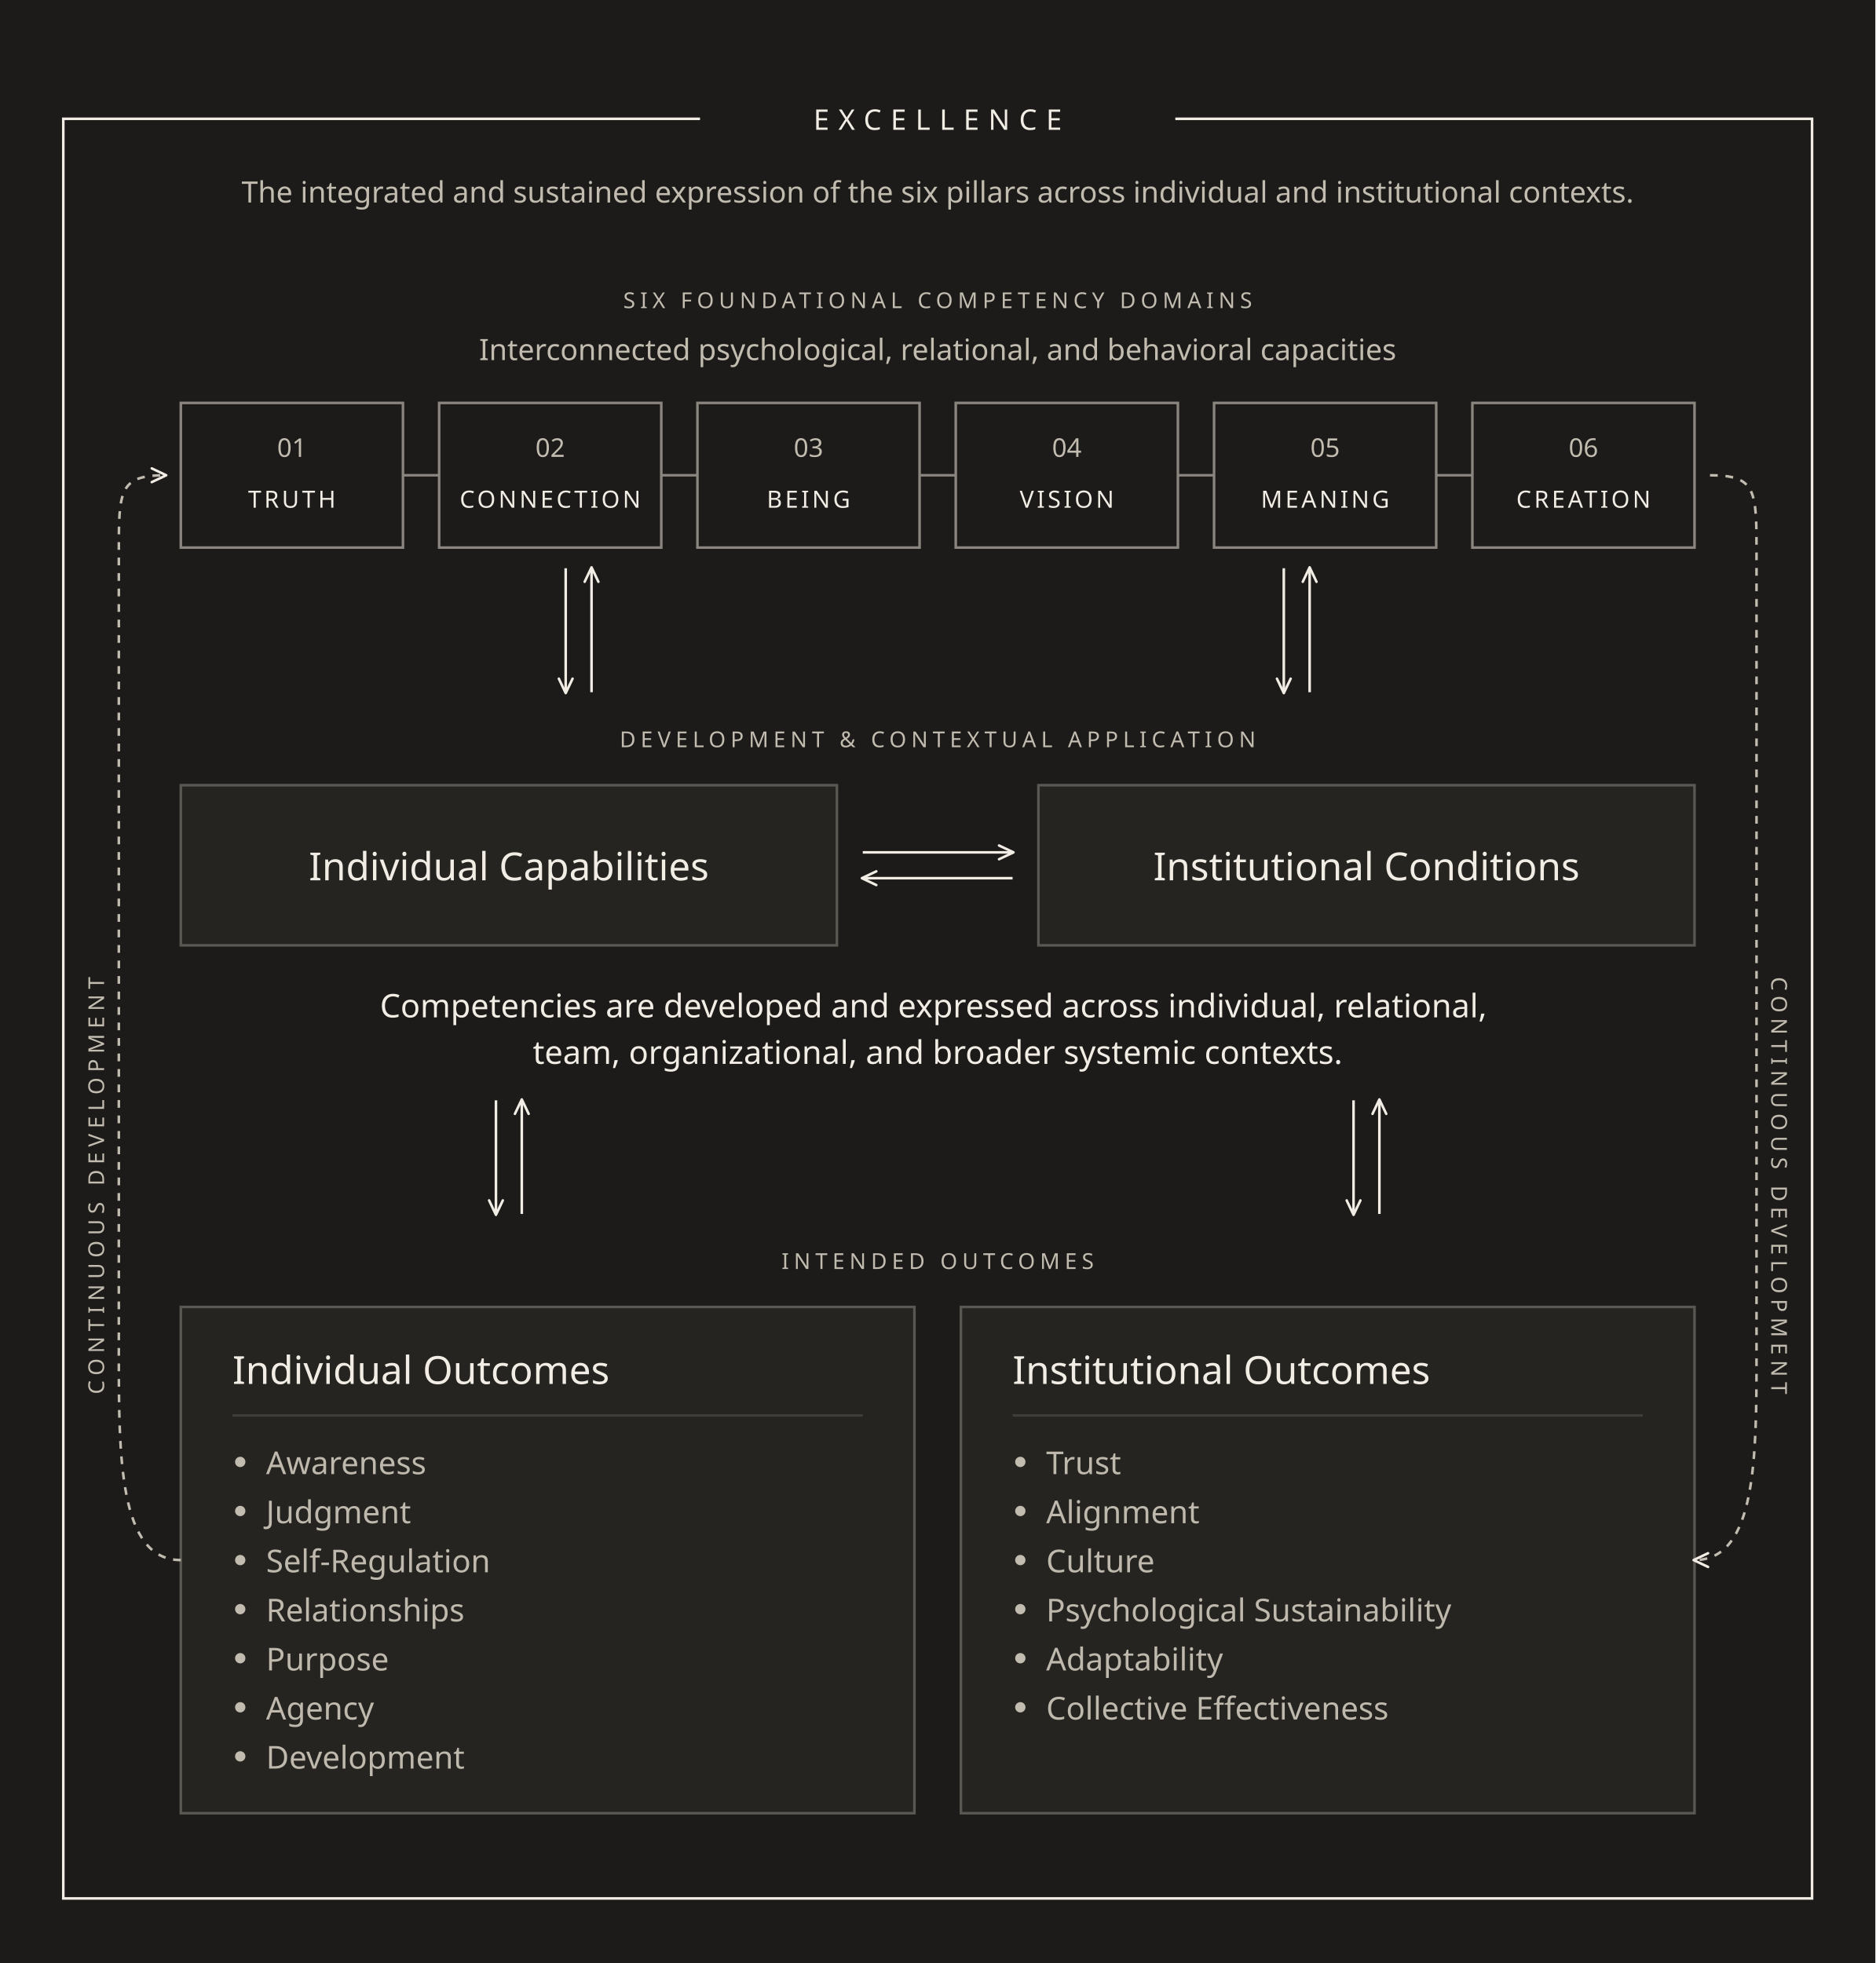
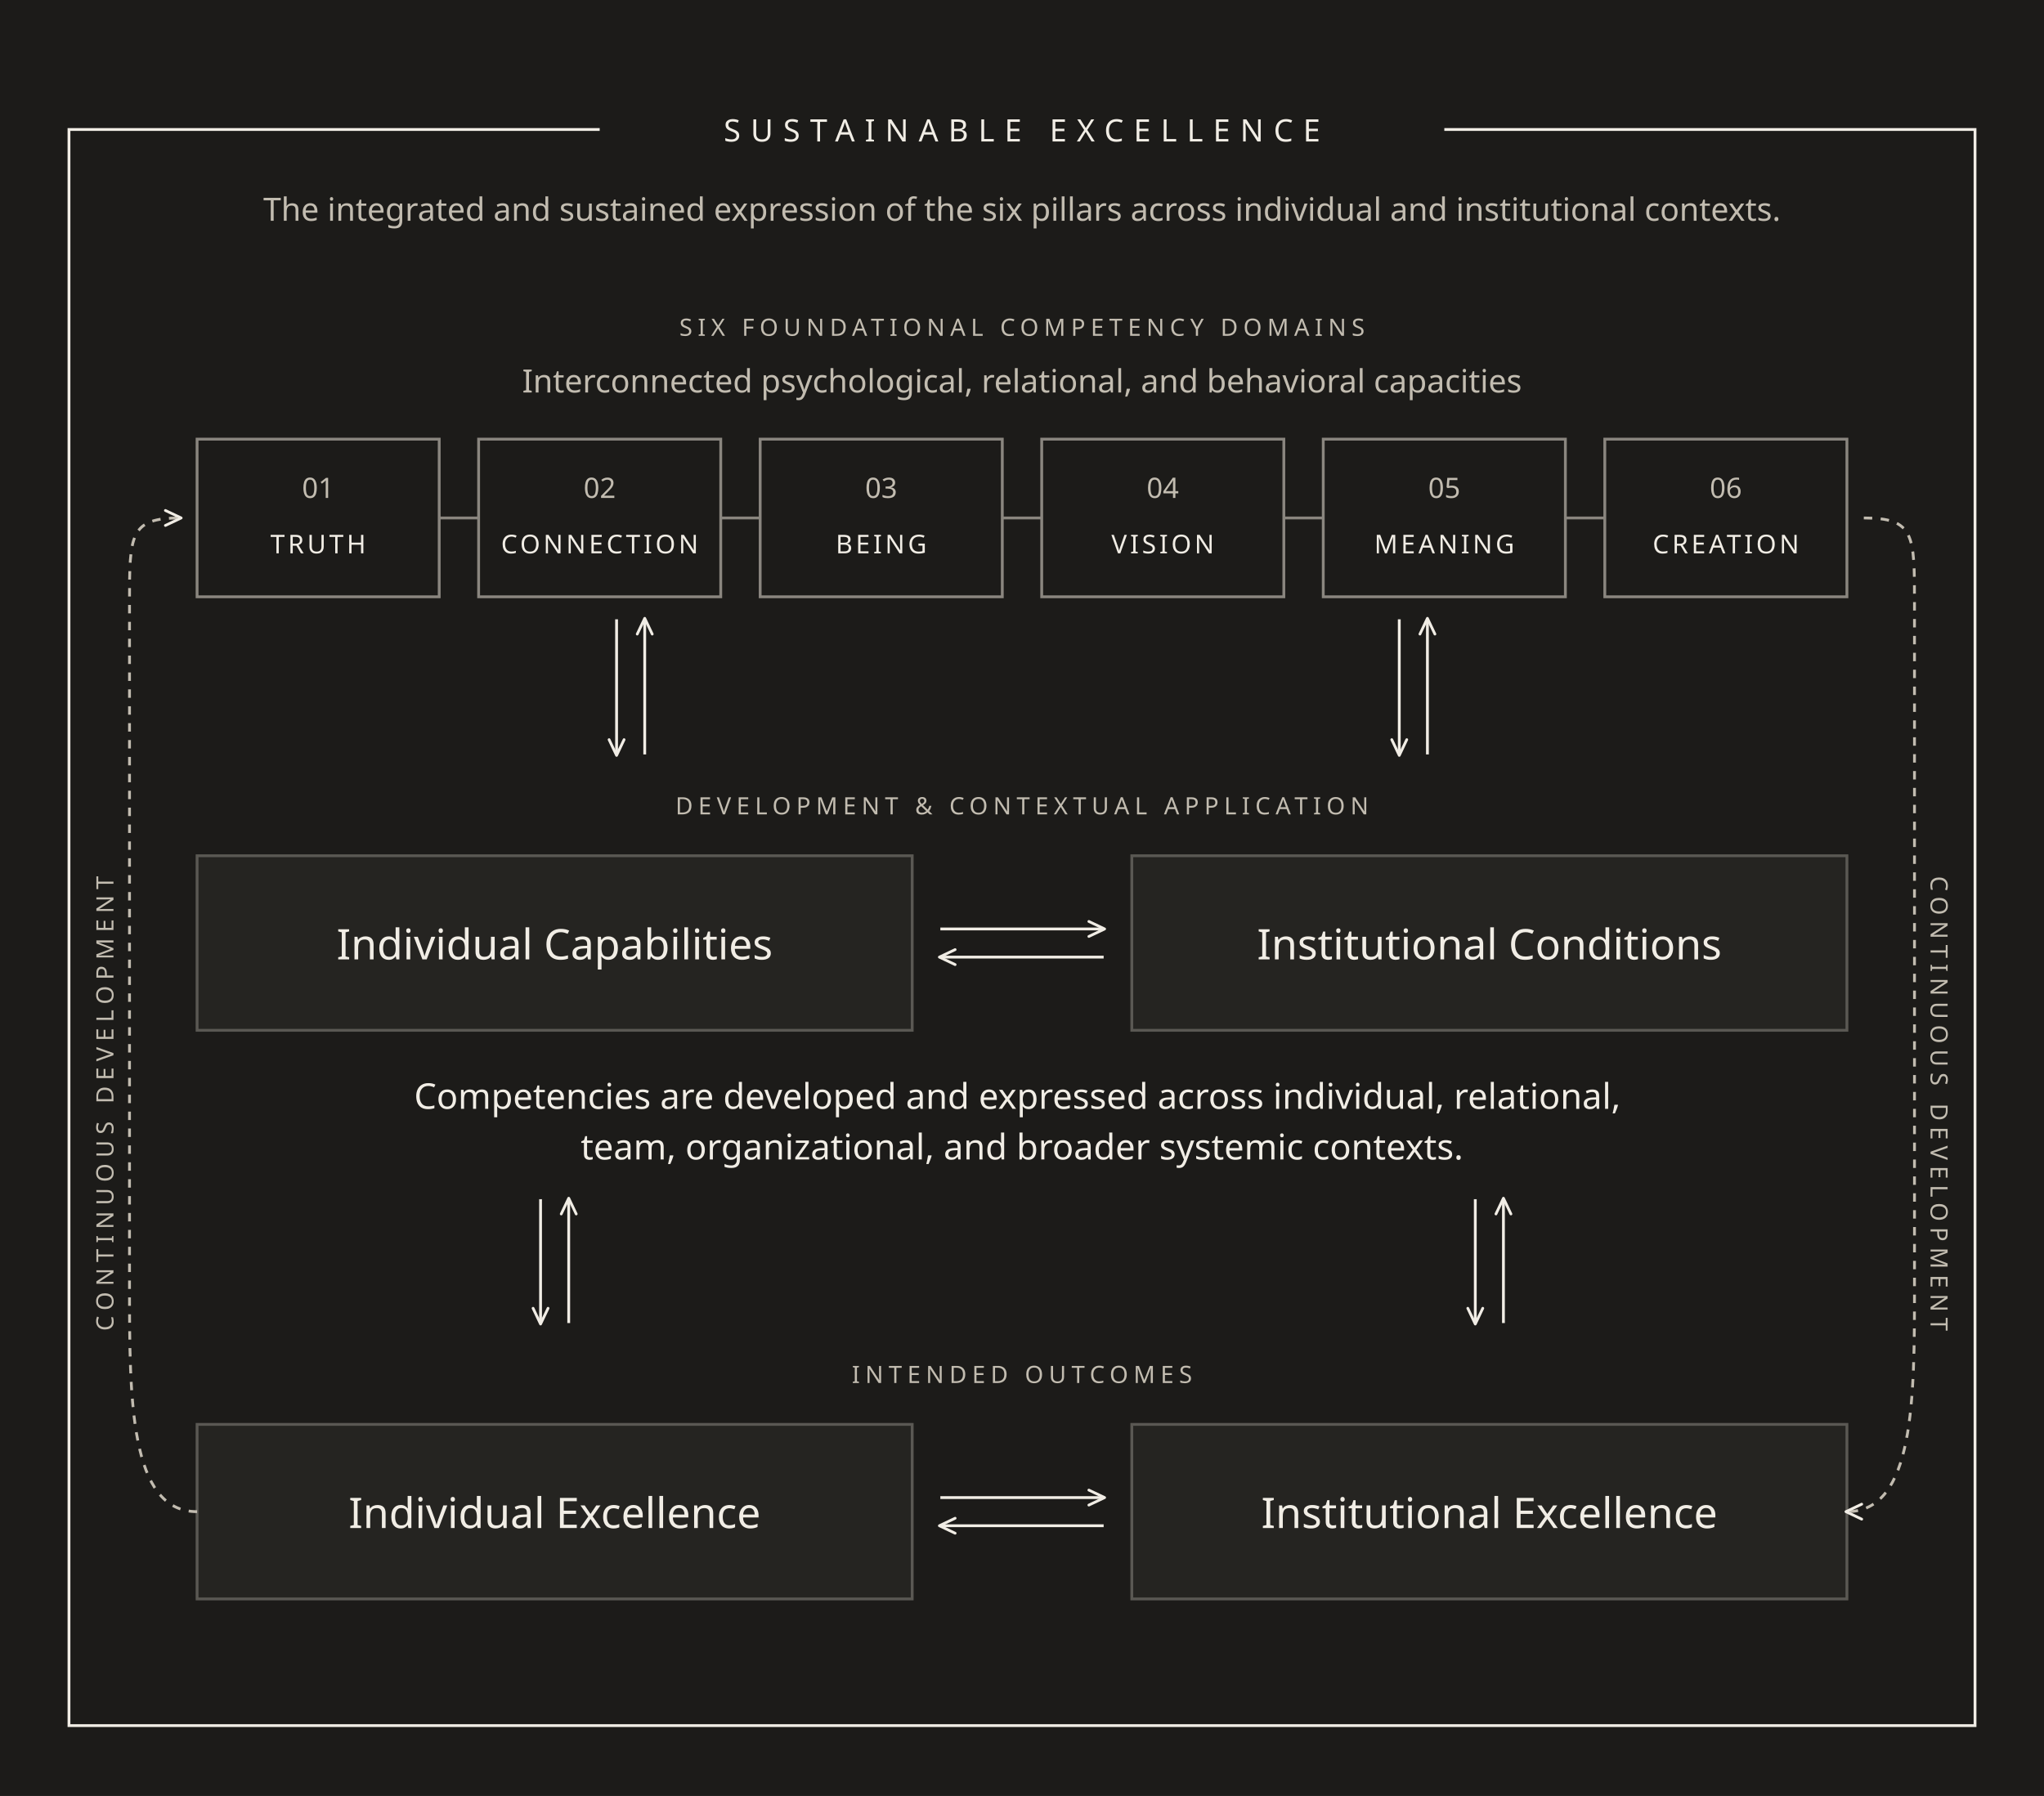
- <svg xmlns="http://www.w3.org/2000/svg" id="diagram-g-developmental-architecture" viewBox="-24 -24 726 760" width="726" height="760">
-   <rect x="-24" y="-24" width="726" height="760" fill="rgb(28, 27, 25)" />
+ <svg xmlns="http://www.w3.org/2000/svg" id="diagram-g-developmental-architecture" viewBox="-24 -24 726 638" width="726" height="638">
+   <rect x="-24" y="-24" width="726" height="638" fill="rgb(28, 27, 25)" />
  <defs>
    <marker id="mg" viewBox="0 0 10 10" refX="8.5" refY="5" markerWidth="7" markerHeight="7" orient="auto-start-reverse">
      <path d="M1,1.2 L9,5 L1,8.8" fill="none" stroke="rgb(241, 237, 229)" stroke-width="1.4px" stroke-linecap="round" stroke-linejoin="round" opacity="1" />
    </marker>
  </defs>
-   <rect x="0.5" y="22" width="677" height="689" fill="none" stroke="rgb(241, 237, 229)" stroke-width="1px" stroke-linecap="butt" stroke-linejoin="miter" opacity="1" />
-   <rect x="247.0" y="10" width="184" height="24" fill="rgb(28, 27, 25)" stroke="none" stroke-width="1px" stroke-linecap="butt" stroke-linejoin="miter" opacity="1" />
-   <text x="339.0" y="22" text-anchor="middle" dominant-baseline="central" fill="rgb(241, 237, 229)" stroke="none" stroke-width="1px" stroke-linecap="butt" stroke-linejoin="miter" font-family="Manrope, sans-serif" font-size="11px" font-weight="500" letter-spacing="3.52px" opacity="1">EXCELLENCE</text>
+   <rect x="0.5" y="22" width="677" height="567" fill="none" stroke="rgb(241, 237, 229)" stroke-width="1px" stroke-linecap="butt" stroke-linejoin="miter" opacity="1" />
+   <rect x="189.0" y="10" width="300" height="24" fill="rgb(28, 27, 25)" stroke="none" stroke-width="1px" stroke-linecap="butt" stroke-linejoin="miter" opacity="1" />
+   <text x="339.0" y="22" text-anchor="middle" dominant-baseline="central" fill="rgb(241, 237, 229)" stroke="none" stroke-width="1px" stroke-linecap="butt" stroke-linejoin="miter" font-family="Manrope, sans-serif" font-size="11px" font-weight="500" letter-spacing="3.52px" opacity="1">SUSTAINABLE EXCELLENCE</text>
  <text x="339.0" y="50" text-anchor="middle" dominant-baseline="central" fill="rgb(194, 188, 176)" stroke="none" stroke-width="1px" stroke-linecap="butt" stroke-linejoin="miter" font-family="Manrope, sans-serif" font-size="11.4px" font-weight="300" opacity="1">The integrated and sustained expression of the six pillars across individual and institutional contexts.</text>
  <text x="339.0" y="92" text-anchor="middle" dominant-baseline="central" fill="rgb(194, 188, 176)" stroke="none" stroke-width="1px" stroke-linecap="butt" stroke-linejoin="miter" font-family="Manrope, sans-serif" font-size="8.5px" font-weight="500" letter-spacing="1.87px" opacity="1">SIX FOUNDATIONAL COMPETENCY DOMAINS</text>
  <text x="339.0" y="111" text-anchor="middle" dominant-baseline="central" fill="rgb(194, 188, 176)" stroke="none" stroke-width="1px" stroke-linecap="butt" stroke-linejoin="miter" font-family="Manrope, sans-serif" font-size="11.4px" font-weight="300" opacity="1">Interconnected psychological, relational, and behavioral capacities</text>
  <line x1="89.0" y1="160.0" x2="589.0" y2="160.0" fill="rgb(0, 0, 0)" stroke="rgb(138, 134, 127)" stroke-width="1px" stroke-linecap="butt" stroke-linejoin="miter" opacity="1" />
  <rect x="46" y="132" width="86" height="56" fill="rgb(28, 27, 25)" stroke="rgb(138, 134, 127)" stroke-width="1px" stroke-linecap="butt" stroke-linejoin="miter" opacity="1" />
  <text x="89" y="149" text-anchor="middle" dominant-baseline="central" fill="rgb(194, 188, 176)" stroke="none" stroke-width="1px" stroke-linecap="butt" stroke-linejoin="miter" font-family="Manrope, sans-serif" font-size="10px" font-weight="300" opacity="1">01</text>
  <text x="89" y="169" text-anchor="middle" dominant-baseline="central" fill="rgb(241, 237, 229)" stroke="none" stroke-width="1px" stroke-linecap="butt" stroke-linejoin="miter" font-family="Manrope, sans-serif" font-size="9.2px" font-weight="500" letter-spacing="1.104px" opacity="1">TRUTH</text>
  <rect x="146" y="132" width="86" height="56" fill="rgb(28, 27, 25)" stroke="rgb(138, 134, 127)" stroke-width="1px" stroke-linecap="butt" stroke-linejoin="miter" opacity="1" />
  <text x="189" y="149" text-anchor="middle" dominant-baseline="central" fill="rgb(194, 188, 176)" stroke="none" stroke-width="1px" stroke-linecap="butt" stroke-linejoin="miter" font-family="Manrope, sans-serif" font-size="10px" font-weight="300" opacity="1">02</text>
  <text x="189" y="169" text-anchor="middle" dominant-baseline="central" fill="rgb(241, 237, 229)" stroke="none" stroke-width="1px" stroke-linecap="butt" stroke-linejoin="miter" font-family="Manrope, sans-serif" font-size="9.2px" font-weight="500" letter-spacing="1.104px" opacity="1">CONNECTION</text>
  <rect x="246" y="132" width="86" height="56" fill="rgb(28, 27, 25)" stroke="rgb(138, 134, 127)" stroke-width="1px" stroke-linecap="butt" stroke-linejoin="miter" opacity="1" />
  <text x="289" y="149" text-anchor="middle" dominant-baseline="central" fill="rgb(194, 188, 176)" stroke="none" stroke-width="1px" stroke-linecap="butt" stroke-linejoin="miter" font-family="Manrope, sans-serif" font-size="10px" font-weight="300" opacity="1">03</text>
  <text x="289" y="169" text-anchor="middle" dominant-baseline="central" fill="rgb(241, 237, 229)" stroke="none" stroke-width="1px" stroke-linecap="butt" stroke-linejoin="miter" font-family="Manrope, sans-serif" font-size="9.2px" font-weight="500" letter-spacing="1.104px" opacity="1">BEING</text>
  <rect x="346" y="132" width="86" height="56" fill="rgb(28, 27, 25)" stroke="rgb(138, 134, 127)" stroke-width="1px" stroke-linecap="butt" stroke-linejoin="miter" opacity="1" />
  <text x="389" y="149" text-anchor="middle" dominant-baseline="central" fill="rgb(194, 188, 176)" stroke="none" stroke-width="1px" stroke-linecap="butt" stroke-linejoin="miter" font-family="Manrope, sans-serif" font-size="10px" font-weight="300" opacity="1">04</text>
  <text x="389" y="169" text-anchor="middle" dominant-baseline="central" fill="rgb(241, 237, 229)" stroke="none" stroke-width="1px" stroke-linecap="butt" stroke-linejoin="miter" font-family="Manrope, sans-serif" font-size="9.2px" font-weight="500" letter-spacing="1.104px" opacity="1">VISION</text>
  <rect x="446" y="132" width="86" height="56" fill="rgb(28, 27, 25)" stroke="rgb(138, 134, 127)" stroke-width="1px" stroke-linecap="butt" stroke-linejoin="miter" opacity="1" />
  <text x="489" y="149" text-anchor="middle" dominant-baseline="central" fill="rgb(194, 188, 176)" stroke="none" stroke-width="1px" stroke-linecap="butt" stroke-linejoin="miter" font-family="Manrope, sans-serif" font-size="10px" font-weight="300" opacity="1">05</text>
  <text x="489" y="169" text-anchor="middle" dominant-baseline="central" fill="rgb(241, 237, 229)" stroke="none" stroke-width="1px" stroke-linecap="butt" stroke-linejoin="miter" font-family="Manrope, sans-serif" font-size="9.2px" font-weight="500" letter-spacing="1.104px" opacity="1">MEANING</text>
  <rect x="546" y="132" width="86" height="56" fill="rgb(28, 27, 25)" stroke="rgb(138, 134, 127)" stroke-width="1px" stroke-linecap="butt" stroke-linejoin="miter" opacity="1" />
  <text x="589" y="149" text-anchor="middle" dominant-baseline="central" fill="rgb(194, 188, 176)" stroke="none" stroke-width="1px" stroke-linecap="butt" stroke-linejoin="miter" font-family="Manrope, sans-serif" font-size="10px" font-weight="300" opacity="1">06</text>
  <text x="589" y="169" text-anchor="middle" dominant-baseline="central" fill="rgb(241, 237, 229)" stroke="none" stroke-width="1px" stroke-linecap="butt" stroke-linejoin="miter" font-family="Manrope, sans-serif" font-size="9.2px" font-weight="500" letter-spacing="1.104px" opacity="1">CREATION</text>
  <line x1="195" y1="196" x2="195" y2="244" marker-end="url(#mg)" fill="none" stroke="rgb(241, 237, 229)" stroke-width="1px" stroke-linecap="butt" stroke-linejoin="miter" opacity="1" />
  <line x1="205" y1="196" x2="205" y2="244" marker-start="url(#mg)" fill="none" stroke="rgb(241, 237, 229)" stroke-width="1px" stroke-linecap="butt" stroke-linejoin="miter" opacity="1" />
  <line x1="473" y1="196" x2="473" y2="244" marker-end="url(#mg)" fill="none" stroke="rgb(241, 237, 229)" stroke-width="1px" stroke-linecap="butt" stroke-linejoin="miter" opacity="1" />
  <line x1="483" y1="196" x2="483" y2="244" marker-start="url(#mg)" fill="none" stroke="rgb(241, 237, 229)" stroke-width="1px" stroke-linecap="butt" stroke-linejoin="miter" opacity="1" />
  <text x="339.0" y="262" text-anchor="middle" dominant-baseline="central" fill="rgb(194, 188, 176)" stroke="none" stroke-width="1px" stroke-linecap="butt" stroke-linejoin="miter" font-family="Manrope, sans-serif" font-size="8.5px" font-weight="500" letter-spacing="1.87px" opacity="1">DEVELOPMENT &amp; CONTEXTUAL APPLICATION</text>
  <rect x="46" y="280" width="254" height="62" fill="rgba(241, 237, 229, 0.043)" stroke="rgb(90, 88, 83)" stroke-width="1px" stroke-linecap="butt" stroke-linejoin="miter" opacity="1" />
  <text x="173.0" y="311.0" text-anchor="middle" dominant-baseline="central" fill="rgb(241, 237, 229)" stroke="none" stroke-width="1px" stroke-linecap="butt" stroke-linejoin="miter" font-family="Manrope, sans-serif" font-size="15px" font-weight="400" opacity="1">Individual Capabilities</text>
  <rect x="378" y="280" width="254" height="62" fill="rgba(241, 237, 229, 0.043)" stroke="rgb(90, 88, 83)" stroke-width="1px" stroke-linecap="butt" stroke-linejoin="miter" opacity="1" />
  <text x="505.0" y="311.0" text-anchor="middle" dominant-baseline="central" fill="rgb(241, 237, 229)" stroke="none" stroke-width="1px" stroke-linecap="butt" stroke-linejoin="miter" font-family="Manrope, sans-serif" font-size="15px" font-weight="400" opacity="1">Institutional Conditions</text>
  <line x1="310" y1="306.0" x2="368" y2="306.0" marker-end="url(#mg)" fill="none" stroke="rgb(241, 237, 229)" stroke-width="1px" stroke-linecap="butt" stroke-linejoin="miter" opacity="1" />
  <line x1="368" y1="316.0" x2="310" y2="316.0" marker-end="url(#mg)" fill="none" stroke="rgb(241, 237, 229)" stroke-width="1px" stroke-linecap="butt" stroke-linejoin="miter" opacity="1" />
  <text text-anchor="middle" dominant-baseline="central" fill="rgb(241, 237, 229)" stroke="none" stroke-width="1px" stroke-linecap="butt" stroke-linejoin="miter" font-family="Manrope, sans-serif" font-size="12.6px" font-weight="300" opacity="1">
    <tspan x="339" y="365">Competencies are developed and expressed across individual, relational,</tspan>
    <tspan x="339" y="383">team, organizational, and broader systemic contexts.</tspan>
  </text>
  <line x1="168" y1="402" x2="168" y2="446" marker-end="url(#mg)" fill="none" stroke="rgb(241, 237, 229)" stroke-width="1px" stroke-linecap="butt" stroke-linejoin="miter" opacity="1" />
  <line x1="178" y1="402" x2="178" y2="446" marker-start="url(#mg)" fill="none" stroke="rgb(241, 237, 229)" stroke-width="1px" stroke-linecap="butt" stroke-linejoin="miter" opacity="1" />
  <line x1="500" y1="402" x2="500" y2="446" marker-end="url(#mg)" fill="none" stroke="rgb(241, 237, 229)" stroke-width="1px" stroke-linecap="butt" stroke-linejoin="miter" opacity="1" />
  <line x1="510" y1="402" x2="510" y2="446" marker-start="url(#mg)" fill="none" stroke="rgb(241, 237, 229)" stroke-width="1px" stroke-linecap="butt" stroke-linejoin="miter" opacity="1" />
  <text x="339.0" y="464" text-anchor="middle" dominant-baseline="central" fill="rgb(194, 188, 176)" stroke="none" stroke-width="1px" stroke-linecap="butt" stroke-linejoin="miter" font-family="Manrope, sans-serif" font-size="8.5px" font-weight="500" letter-spacing="1.87px" opacity="1">INTENDED OUTCOMES</text>
-   <rect x="46" y="482" width="284" height="196" fill="rgba(241, 237, 229, 0.043)" stroke="rgb(90, 88, 83)" stroke-width="1px" stroke-linecap="butt" stroke-linejoin="miter" opacity="1" />
-   <text x="66" y="506" dominant-baseline="central" fill="rgb(241, 237, 229)" stroke="none" stroke-width="1px" stroke-linecap="butt" stroke-linejoin="miter" font-family="Manrope, sans-serif" font-size="15px" font-weight="400" opacity="1">Individual Outcomes</text>
-   <line x1="66" y1="524" x2="310" y2="524" fill="rgb(0, 0, 0)" stroke="rgb(62, 61, 58)" stroke-width="1px" stroke-linecap="butt" stroke-linejoin="miter" opacity="1" />
-   <circle cx="69" cy="542" r="2" fill="rgb(194, 188, 176)" stroke="none" stroke-width="1px" stroke-linecap="butt" stroke-linejoin="miter" opacity="1" />
-   <text x="79" y="542" dominant-baseline="central" fill="rgb(190, 184, 173)" stroke="none" stroke-width="1px" stroke-linecap="butt" stroke-linejoin="miter" font-family="Manrope, sans-serif" font-size="12.2px" font-weight="400" opacity="1">Awareness</text>
-   <circle cx="69" cy="561" r="2" fill="rgb(194, 188, 176)" stroke="none" stroke-width="1px" stroke-linecap="butt" stroke-linejoin="miter" opacity="1" />
-   <text x="79" y="561" dominant-baseline="central" fill="rgb(190, 184, 173)" stroke="none" stroke-width="1px" stroke-linecap="butt" stroke-linejoin="miter" font-family="Manrope, sans-serif" font-size="12.2px" font-weight="400" opacity="1">Judgment</text>
-   <circle cx="69" cy="580" r="2" fill="rgb(194, 188, 176)" stroke="none" stroke-width="1px" stroke-linecap="butt" stroke-linejoin="miter" opacity="1" />
-   <text x="79" y="580" dominant-baseline="central" fill="rgb(190, 184, 173)" stroke="none" stroke-width="1px" stroke-linecap="butt" stroke-linejoin="miter" font-family="Manrope, sans-serif" font-size="12.2px" font-weight="400" opacity="1">Self-Regulation</text>
-   <circle cx="69" cy="599" r="2" fill="rgb(194, 188, 176)" stroke="none" stroke-width="1px" stroke-linecap="butt" stroke-linejoin="miter" opacity="1" />
-   <text x="79" y="599" dominant-baseline="central" fill="rgb(190, 184, 173)" stroke="none" stroke-width="1px" stroke-linecap="butt" stroke-linejoin="miter" font-family="Manrope, sans-serif" font-size="12.2px" font-weight="400" opacity="1">Relationships</text>
-   <circle cx="69" cy="618" r="2" fill="rgb(194, 188, 176)" stroke="none" stroke-width="1px" stroke-linecap="butt" stroke-linejoin="miter" opacity="1" />
-   <text x="79" y="618" dominant-baseline="central" fill="rgb(190, 184, 173)" stroke="none" stroke-width="1px" stroke-linecap="butt" stroke-linejoin="miter" font-family="Manrope, sans-serif" font-size="12.2px" font-weight="400" opacity="1">Purpose</text>
-   <circle cx="69" cy="637" r="2" fill="rgb(194, 188, 176)" stroke="none" stroke-width="1px" stroke-linecap="butt" stroke-linejoin="miter" opacity="1" />
-   <text x="79" y="637" dominant-baseline="central" fill="rgb(190, 184, 173)" stroke="none" stroke-width="1px" stroke-linecap="butt" stroke-linejoin="miter" font-family="Manrope, sans-serif" font-size="12.2px" font-weight="400" opacity="1">Agency</text>
-   <circle cx="69" cy="656" r="2" fill="rgb(194, 188, 176)" stroke="none" stroke-width="1px" stroke-linecap="butt" stroke-linejoin="miter" opacity="1" />
-   <text x="79" y="656" dominant-baseline="central" fill="rgb(190, 184, 173)" stroke="none" stroke-width="1px" stroke-linecap="butt" stroke-linejoin="miter" font-family="Manrope, sans-serif" font-size="12.2px" font-weight="400" opacity="1">Development</text>
-   <rect x="348" y="482" width="284" height="196" fill="rgba(241, 237, 229, 0.043)" stroke="rgb(90, 88, 83)" stroke-width="1px" stroke-linecap="butt" stroke-linejoin="miter" opacity="1" />
-   <text x="368" y="506" dominant-baseline="central" fill="rgb(241, 237, 229)" stroke="none" stroke-width="1px" stroke-linecap="butt" stroke-linejoin="miter" font-family="Manrope, sans-serif" font-size="15px" font-weight="400" opacity="1">Institutional Outcomes</text>
-   <line x1="368" y1="524" x2="612" y2="524" fill="rgb(0, 0, 0)" stroke="rgb(62, 61, 58)" stroke-width="1px" stroke-linecap="butt" stroke-linejoin="miter" opacity="1" />
-   <circle cx="371" cy="542" r="2" fill="rgb(194, 188, 176)" stroke="none" stroke-width="1px" stroke-linecap="butt" stroke-linejoin="miter" opacity="1" />
-   <text x="381" y="542" dominant-baseline="central" fill="rgb(190, 184, 173)" stroke="none" stroke-width="1px" stroke-linecap="butt" stroke-linejoin="miter" font-family="Manrope, sans-serif" font-size="12.2px" font-weight="400" opacity="1">Trust</text>
-   <circle cx="371" cy="561" r="2" fill="rgb(194, 188, 176)" stroke="none" stroke-width="1px" stroke-linecap="butt" stroke-linejoin="miter" opacity="1" />
-   <text x="381" y="561" dominant-baseline="central" fill="rgb(190, 184, 173)" stroke="none" stroke-width="1px" stroke-linecap="butt" stroke-linejoin="miter" font-family="Manrope, sans-serif" font-size="12.2px" font-weight="400" opacity="1">Alignment</text>
-   <circle cx="371" cy="580" r="2" fill="rgb(194, 188, 176)" stroke="none" stroke-width="1px" stroke-linecap="butt" stroke-linejoin="miter" opacity="1" />
-   <text x="381" y="580" dominant-baseline="central" fill="rgb(190, 184, 173)" stroke="none" stroke-width="1px" stroke-linecap="butt" stroke-linejoin="miter" font-family="Manrope, sans-serif" font-size="12.2px" font-weight="400" opacity="1">Culture</text>
-   <circle cx="371" cy="599" r="2" fill="rgb(194, 188, 176)" stroke="none" stroke-width="1px" stroke-linecap="butt" stroke-linejoin="miter" opacity="1" />
-   <text x="381" y="599" dominant-baseline="central" fill="rgb(190, 184, 173)" stroke="none" stroke-width="1px" stroke-linecap="butt" stroke-linejoin="miter" font-family="Manrope, sans-serif" font-size="12.2px" font-weight="400" opacity="1">Psychological Sustainability</text>
-   <circle cx="371" cy="618" r="2" fill="rgb(194, 188, 176)" stroke="none" stroke-width="1px" stroke-linecap="butt" stroke-linejoin="miter" opacity="1" />
-   <text x="381" y="618" dominant-baseline="central" fill="rgb(190, 184, 173)" stroke="none" stroke-width="1px" stroke-linecap="butt" stroke-linejoin="miter" font-family="Manrope, sans-serif" font-size="12.2px" font-weight="400" opacity="1">Adaptability</text>
-   <circle cx="371" cy="637" r="2" fill="rgb(194, 188, 176)" stroke="none" stroke-width="1px" stroke-linecap="butt" stroke-linejoin="miter" opacity="1" />
-   <text x="381" y="637" dominant-baseline="central" fill="rgb(190, 184, 173)" stroke="none" stroke-width="1px" stroke-linecap="butt" stroke-linejoin="miter" font-family="Manrope, sans-serif" font-size="12.2px" font-weight="400" opacity="1">Collective Effectiveness</text>
-   <path d="M46,580.0 C22,580.0 22,540.0 22,500.0 L22,190.0 C22,166.0 22,160.0 40.0,160.0" marker-end="url(#mg)" fill="none" stroke="rgb(194, 188, 176)" stroke-width="1px" stroke-dasharray="3px, 3px" stroke-linecap="butt" stroke-linejoin="miter" opacity="1" />
-   <path d="M638.0,160.0 C656,160.0 656,166.0 656,190.0 L656,500.0 C656,540.0 656,580.0 632,580.0" marker-end="url(#mg)" fill="none" stroke="rgb(194, 188, 176)" stroke-width="1px" stroke-dasharray="3px, 3px" stroke-linecap="butt" stroke-linejoin="miter" opacity="1" />
-   <text transform="translate(13,435.0) rotate(-90)" text-anchor="middle" dominant-baseline="central" fill="rgb(194, 188, 176)" stroke="none" stroke-width="1px" stroke-linecap="butt" stroke-linejoin="miter" font-family="Manrope, sans-serif" font-size="8.5px" font-weight="500" letter-spacing="2.04px" opacity="1">CONTINUOUS DEVELOPMENT</text>
-   <text transform="translate(665,435.0) rotate(90)" text-anchor="middle" dominant-baseline="central" fill="rgb(194, 188, 176)" stroke="none" stroke-width="1px" stroke-linecap="butt" stroke-linejoin="miter" font-family="Manrope, sans-serif" font-size="8.5px" font-weight="500" letter-spacing="2.04px" opacity="1">CONTINUOUS DEVELOPMENT</text>
+   <rect x="46" y="482" width="254" height="62" fill="rgba(241, 237, 229, 0.043)" stroke="rgb(90, 88, 83)" stroke-width="1px" stroke-linecap="butt" stroke-linejoin="miter" opacity="1" />
+   <text x="173.0" y="513.0" text-anchor="middle" dominant-baseline="central" fill="rgb(241, 237, 229)" stroke="none" stroke-width="1px" stroke-linecap="butt" stroke-linejoin="miter" font-family="Manrope, sans-serif" font-size="15px" font-weight="400" opacity="1">Individual Excellence</text>
+   <rect x="378" y="482" width="254" height="62" fill="rgba(241, 237, 229, 0.043)" stroke="rgb(90, 88, 83)" stroke-width="1px" stroke-linecap="butt" stroke-linejoin="miter" opacity="1" />
+   <text x="505.0" y="513.0" text-anchor="middle" dominant-baseline="central" fill="rgb(241, 237, 229)" stroke="none" stroke-width="1px" stroke-linecap="butt" stroke-linejoin="miter" font-family="Manrope, sans-serif" font-size="15px" font-weight="400" opacity="1">Institutional Excellence</text>
+   <line x1="310" y1="508.0" x2="368" y2="508.0" marker-end="url(#mg)" fill="none" stroke="rgb(241, 237, 229)" stroke-width="1px" stroke-linecap="butt" stroke-linejoin="miter" opacity="1" />
+   <line x1="368" y1="518.0" x2="310" y2="518.0" marker-end="url(#mg)" fill="none" stroke="rgb(241, 237, 229)" stroke-width="1px" stroke-linecap="butt" stroke-linejoin="miter" opacity="1" />
+   <path d="M46,513.0 C22,513.0 22,473.0 22,433.0 L22,190.0 C22,166.0 22,160.0 40.0,160.0" marker-end="url(#mg)" fill="none" stroke="rgb(194, 188, 176)" stroke-width="1px" stroke-dasharray="3px, 3px" stroke-linecap="butt" stroke-linejoin="miter" opacity="1" />
+   <path d="M638.0,160.0 C656,160.0 656,166.0 656,190.0 L656,433.0 C656,473.0 656,513.0 632,513.0" marker-end="url(#mg)" fill="none" stroke="rgb(194, 188, 176)" stroke-width="1px" stroke-dasharray="3px, 3px" stroke-linecap="butt" stroke-linejoin="miter" opacity="1" />
+   <text transform="translate(13,368.0) rotate(-90)" text-anchor="middle" dominant-baseline="central" fill="rgb(194, 188, 176)" stroke="none" stroke-width="1px" stroke-linecap="butt" stroke-linejoin="miter" font-family="Manrope, sans-serif" font-size="8.5px" font-weight="500" letter-spacing="2.04px" opacity="1">CONTINUOUS DEVELOPMENT</text>
+   <text transform="translate(665,368.0) rotate(90)" text-anchor="middle" dominant-baseline="central" fill="rgb(194, 188, 176)" stroke="none" stroke-width="1px" stroke-linecap="butt" stroke-linejoin="miter" font-family="Manrope, sans-serif" font-size="8.5px" font-weight="500" letter-spacing="2.04px" opacity="1">CONTINUOUS DEVELOPMENT</text>
</svg>
